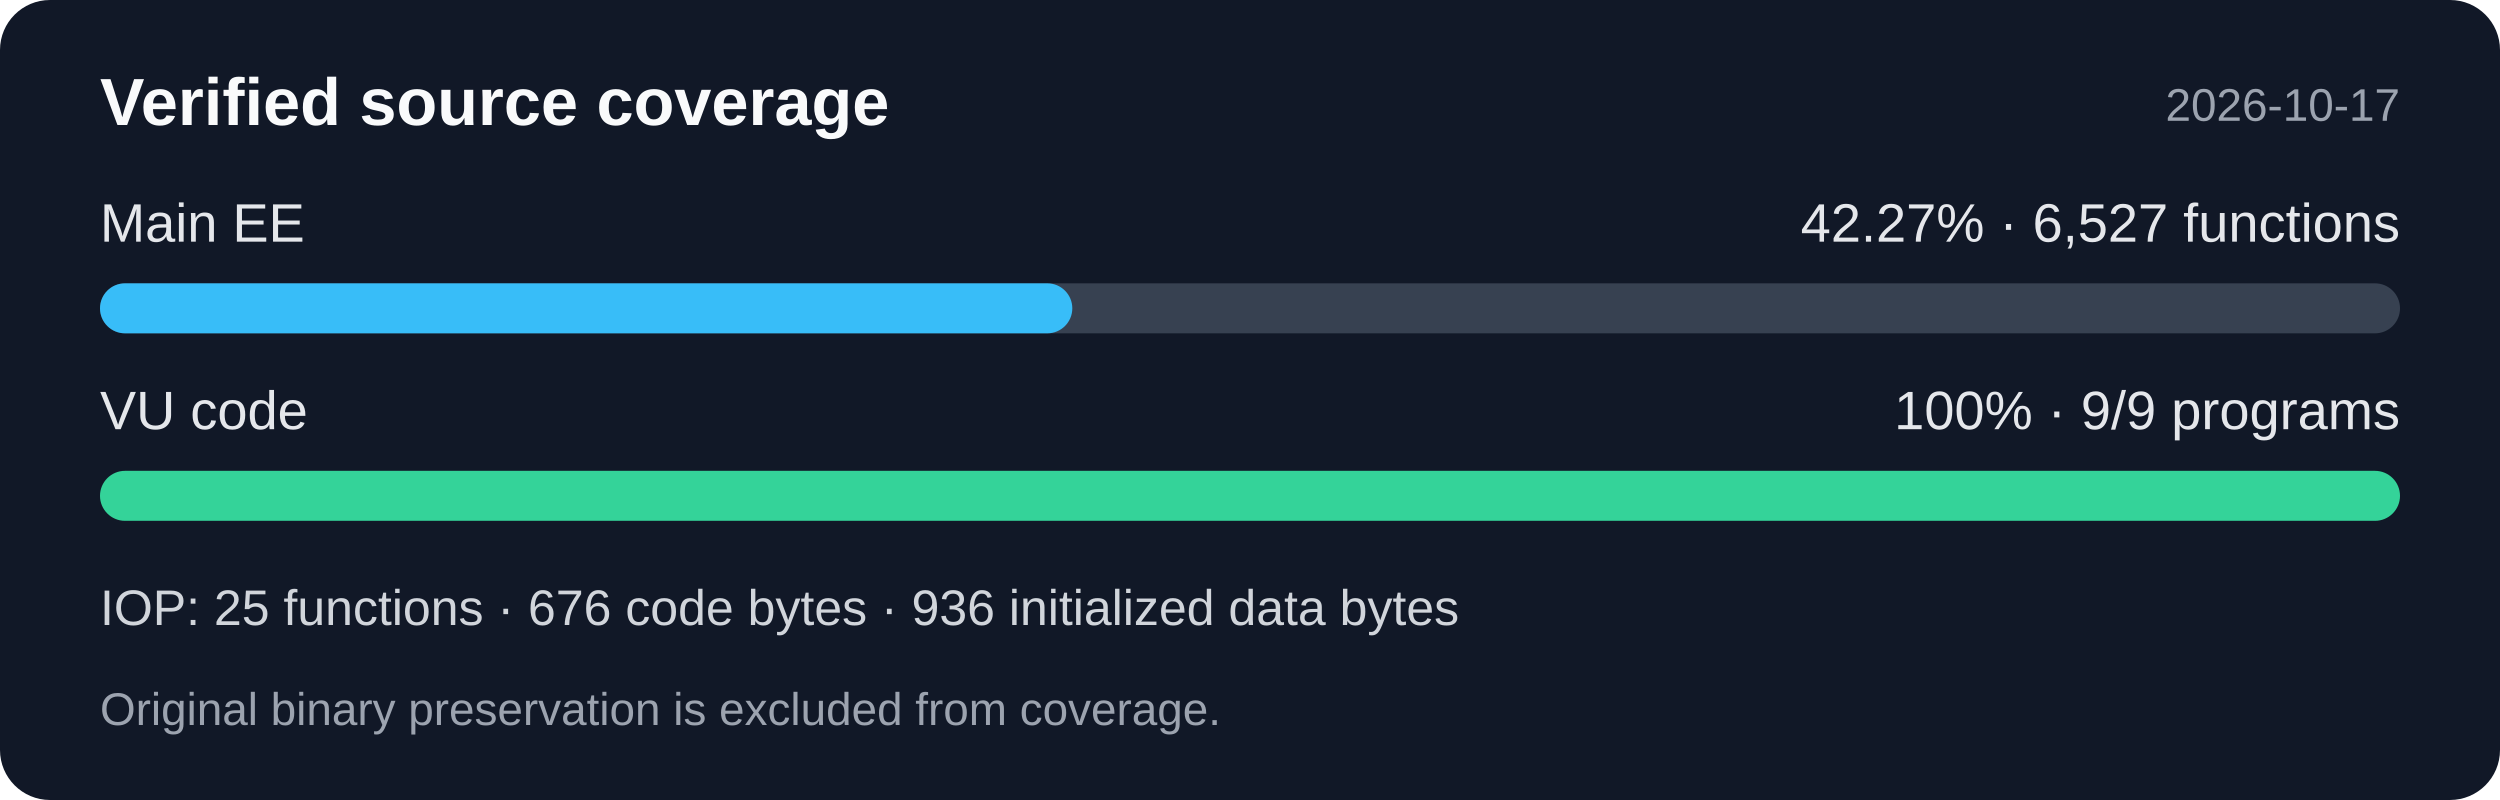
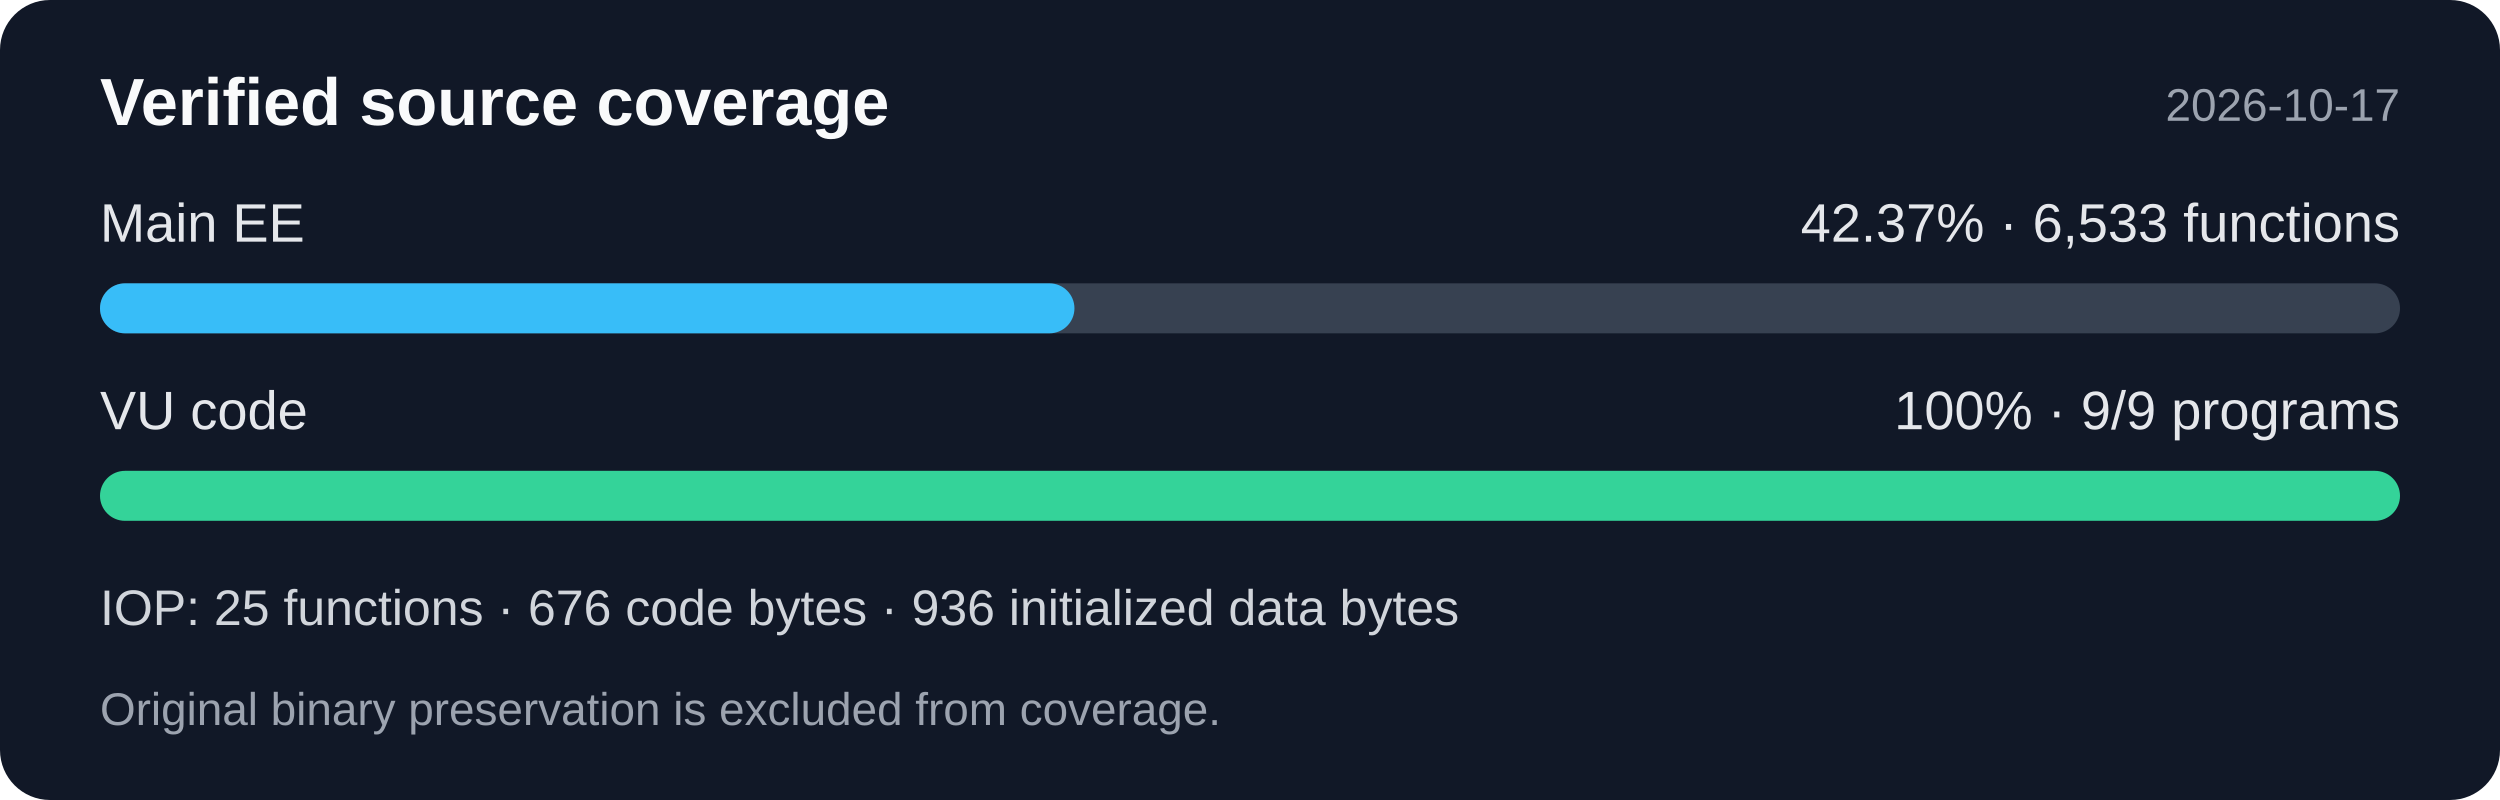
<svg xmlns="http://www.w3.org/2000/svg" width="600" height="192" viewBox="0 0 600 192" role="img" aria-labelledby="title desc">
  <rect width="600" height="192" rx="12" fill="#111827" />
  <g font-family="Segoe UI,Arial,sans-serif">
    <text x="24" y="30" fill="#f9fafb" font-size="16" font-weight="600">Verified source coverage</text>
    <text x="576" y="29" fill="#9ca3af" font-size="11" text-anchor="end">2026-10-17</text>
    <text x="24" y="58" fill="#e5e7eb" font-size="13">Main EE</text>
-     <text x="576" y="58" fill="#e5e7eb" font-size="13" text-anchor="end">42.27% · 6,527 functions</text>
+     <text x="576" y="58" fill="#e5e7eb" font-size="13" text-anchor="end">42.37% · 6,533 functions</text>
    <rect x="24" y="68" width="552" height="12" rx="6" fill="#374151" />
-     <rect x="24" y="68" width="233.354" height="12" rx="6" fill="#38bdf8" />
+     <rect x="24" y="68" width="233.868" height="12" rx="6" fill="#38bdf8" />
    <text x="24" y="103" fill="#e5e7eb" font-size="13">VU code</text>
    <text x="576" y="103" fill="#e5e7eb" font-size="13" text-anchor="end">100% · 9/9 programs</text>
    <rect x="24" y="113" width="552" height="12" rx="6" fill="#34d399" />
    <text x="24" y="150" fill="#d1d5db" font-size="12">IOP: 25 functions · 676 code bytes · 936 initialized data bytes</text>
    <text x="24" y="174" fill="#9ca3af" font-size="11">Original binary preservation is excluded from coverage.</text>
  </g>
</svg>
